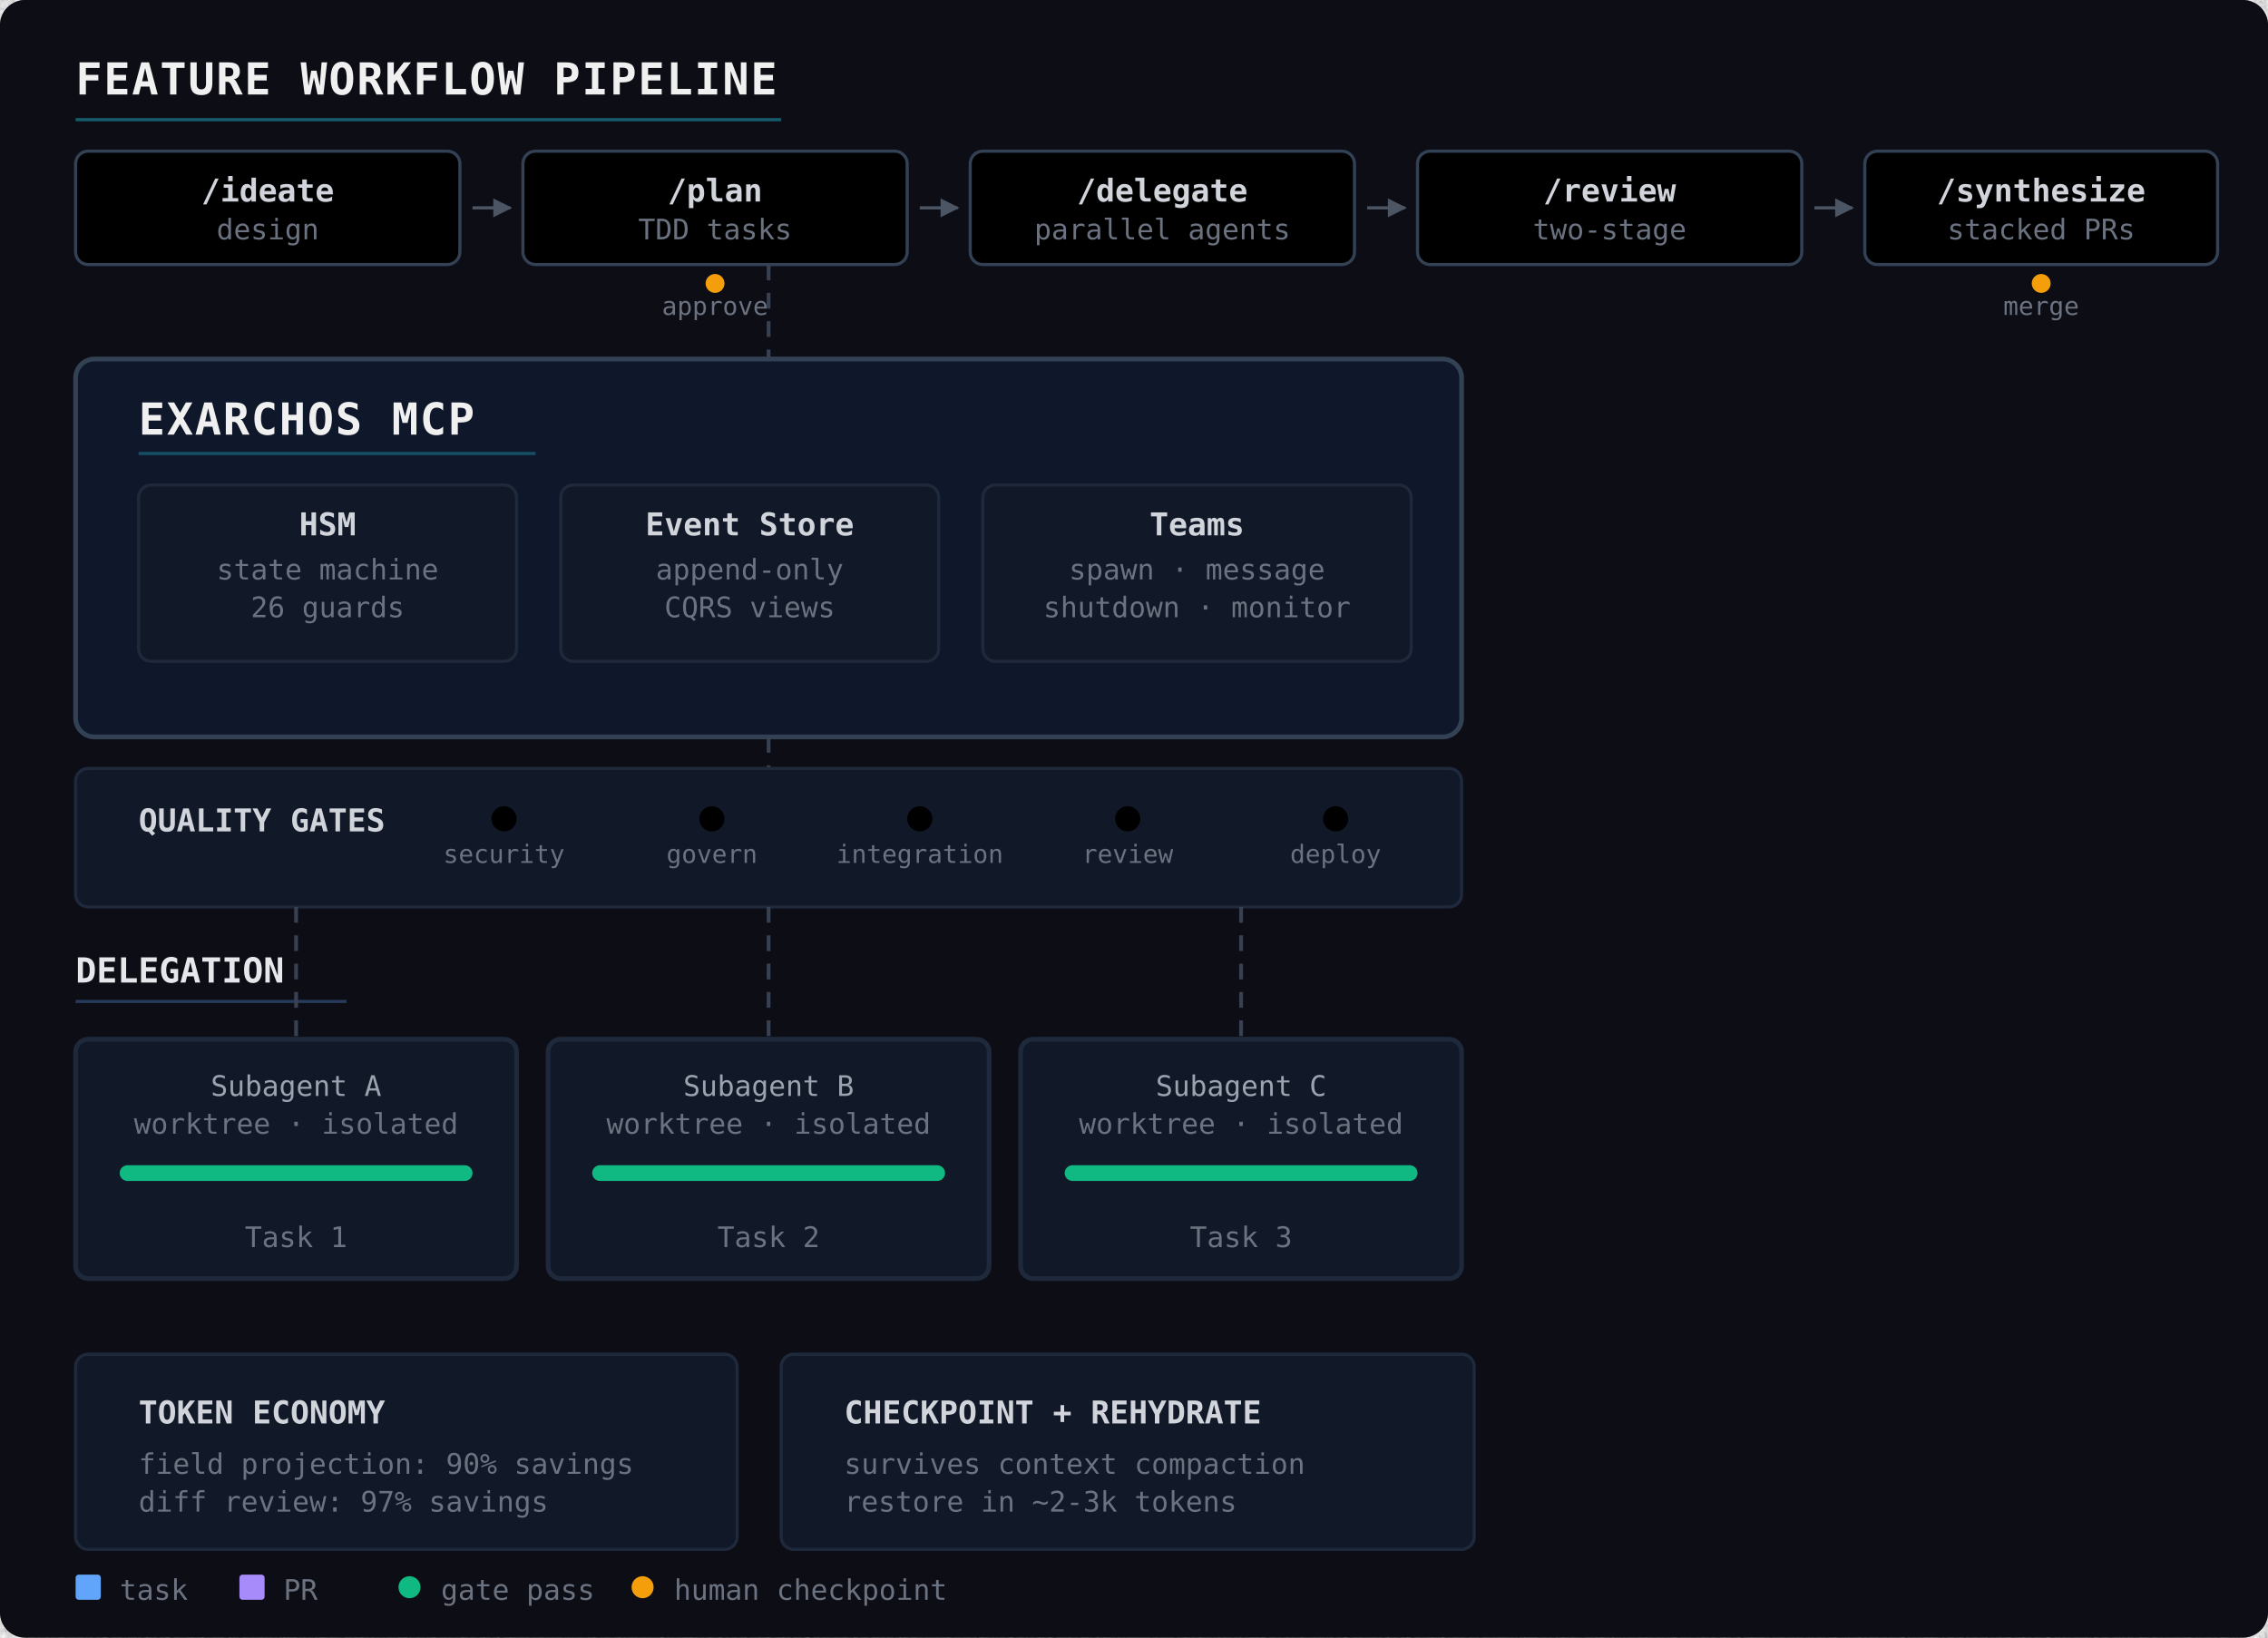
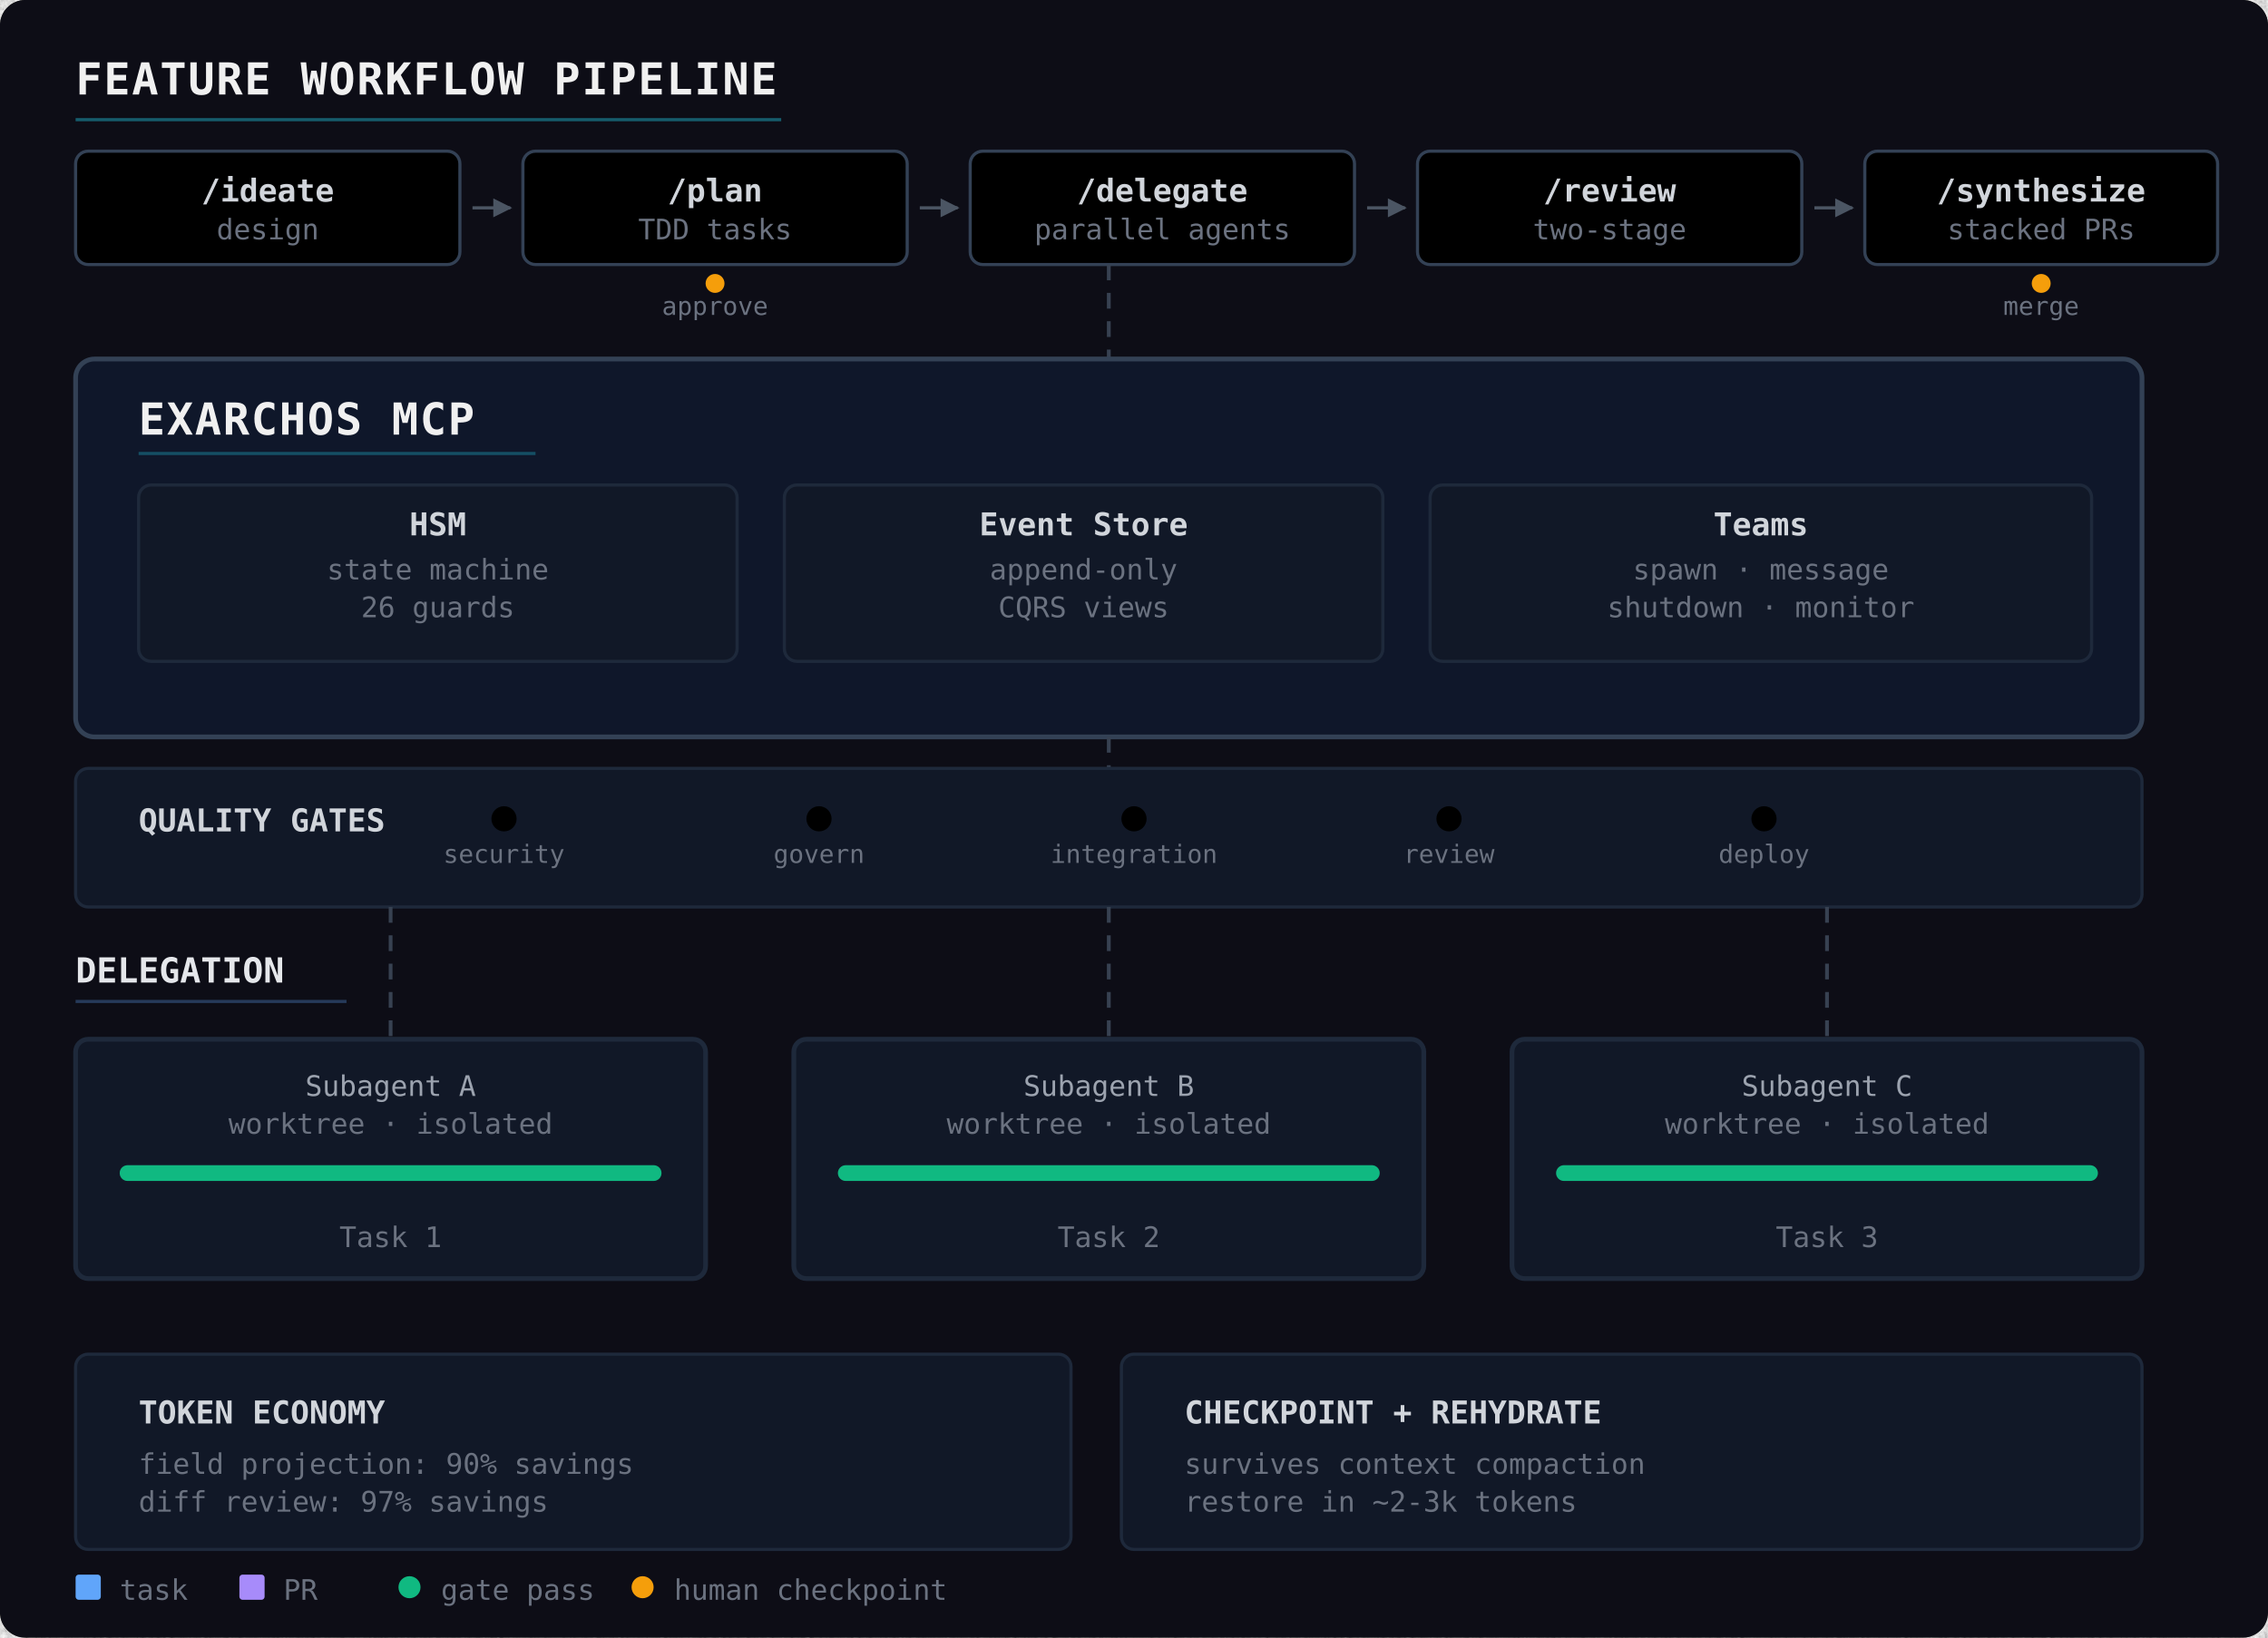
<svg xmlns="http://www.w3.org/2000/svg" viewBox="0 0 720 520" width="720">
  <defs>
    <filter id="grain">
      <feTurbulence type="fractalNoise" baseFrequency="0.65" numOctaves="3" stitchTiles="stitch" />
      <feColorMatrix type="saturate" values="0" />
      <feBlend in="SourceGraphic" mode="multiply" result="grain" />
      <feComponentTransfer>
        <feFuncA type="linear" slope="0.03" />
      </feComponentTransfer>
      <feBlend in="SourceGraphic" in2="grain" />
    </filter>
    <marker id="arr" viewBox="0 0 10 10" refX="9" refY="5" markerWidth="6" markerHeight="6" orient="auto-start-reverse">
      <path d="M 0 0 L 10 5 L 0 10 z" fill="#4b5563" />
    </marker>
  </defs>
  <style>
    text { font-family: 'JetBrains Mono', 'SF Mono', 'Cascadia Code', 'Menlo', 'Consolas', monospace }
    .h1 { fill: #f0f0f0; font-size: 14px; font-weight: 700; letter-spacing: 0.5px }
    .h2 { fill: #e5e7eb; font-size: 11px; font-weight: 600 }
    .h3 { fill: #d1d5db; font-size: 10px; font-weight: 600 }
    .sub { fill: #9ca3af; font-size: 9px }
    .dim { fill: #6b7280; font-size: 9px }
    .tiny { fill: #6b7280; font-size: 8px }
    .box { fill: #111827; stroke: #1e293b; stroke-width: 1.5 }
    .box-hi { fill: #0f172a; stroke: #334155; stroke-width: 1.5 }

    /* Flowing connections */
    @keyframes dash { to { stroke-dashoffset: -20 } }
    .conn { stroke: #374151; stroke-width: 1.2; stroke-dasharray: 5 4; fill: none; animation: dash 1s linear infinite }

    /* Pipeline phase highlight sweep */
    @keyframes sweep {
      0%,8%   { fill: #22d3ee; opacity: 0.9 }
      12%,100% { fill: #1e293b; opacity: 1 }
    }
    .ph1 { animation: sweep 16s ease-in-out infinite }
    .ph2 { animation: sweep 16s ease-in-out infinite; animation-delay: 2.5s }
    .ph3 { animation: sweep 16s ease-in-out infinite; animation-delay: 5s }
    .ph4 { animation: sweep 16s ease-in-out infinite; animation-delay: 7.5s }
    .ph5 { animation: sweep 16s ease-in-out infinite; animation-delay: 10s }

    /* Task dispatch pulses — travel from gates bar bottom (y=288) to worktree top (y=330) = 42px */
    @keyframes dispatch {
      0%,30%  { opacity: 0; transform: translate(0,0) }
      35%     { opacity: 1 }
      55%     { opacity: 1; transform: translate(0, 42px) }
      60%,100%{ opacity: 0 }
    }
    .task-pkt { animation: dispatch 16s ease-in-out infinite }

    /* PR return pulses — travel from worktree top (y=330) back up to gates bar bottom (y=288) = -42px */
    @keyframes pr-up {
      0%,60%  { opacity: 0; transform: translate(0,0) }
      65%     { opacity: 1 }
      80%     { opacity: 1; transform: translate(0, -42px) }
      85%,100%{ opacity: 0 }
    }
    .pr-pkt { animation: pr-up 16s ease-in-out infinite }

    /* Progress bar fill */
    @keyframes fill-bar { 0%,35% { transform: scaleX(0) } 58% { transform: scaleX(1) } 100% { transform: scaleX(1) } }
    .bar-fill { transform-box: fill-box; transform-origin: left center; animation: fill-bar 16s ease-in-out infinite }

    /* Gate pulse */
    @keyframes gate-pulse {
      0%,75%  { fill: #1e293b }
      80%     { fill: #10B981 }
      95%     { fill: #10B981 }
      100%    { fill: #1e293b }
    }
    .gate-dot { animation: gate-pulse 16s ease-in-out infinite }

    /* MCP glow */
    @keyframes mcp-glow {
      0%,85%  { stroke: #334155 }
      90%     { stroke: #22d3ee }
      97%     { stroke: #22d3ee }
      100%    { stroke: #334155 }
    }
    .mcp-border { animation: mcp-glow 16s ease-in-out infinite }

  </style>
  <rect width="720" height="520" fill="#0a0a14" rx="8" />
  <rect width="720" height="520" fill="#0a0a14" rx="8" filter="url(#grain)" />
  <text class="h1" x="24" y="30">FEATURE WORKFLOW PIPELINE</text>
  <line x1="24" y1="38" x2="248" y2="38" stroke="#22d3ee" stroke-width="1" opacity="0.4" />
  <g transform="translate(24, 48)">
    <rect class="ph1" x="0" y="0" width="122" height="36" rx="4" stroke="#334155" stroke-width="1" />
    <text class="h3" x="61" y="16" text-anchor="middle">/ideate</text>
    <text class="dim" x="61" y="28" text-anchor="middle">design</text>
    <path d="M 126 18 L 138 18" stroke="#4b5563" stroke-width="1" marker-end="url(#arr)" />
    <rect class="ph2" x="142" y="0" width="122" height="36" rx="4" stroke="#334155" stroke-width="1" />
    <text class="h3" x="203" y="16" text-anchor="middle">/plan</text>
    <text class="dim" x="203" y="28" text-anchor="middle">TDD tasks</text>
    <path d="M 268 18 L 280 18" stroke="#4b5563" stroke-width="1" marker-end="url(#arr)" />
    <rect class="ph3" x="284" y="0" width="122" height="36" rx="4" stroke="#334155" stroke-width="1" />
    <text class="h3" x="345" y="16" text-anchor="middle">/delegate</text>
    <text class="dim" x="345" y="28" text-anchor="middle">parallel agents</text>
    <path d="M 410 18 L 422 18" stroke="#4b5563" stroke-width="1" marker-end="url(#arr)" />
    <rect class="ph4" x="426" y="0" width="122" height="36" rx="4" stroke="#334155" stroke-width="1" />
    <text class="h3" x="487" y="16" text-anchor="middle">/review</text>
    <text class="dim" x="487" y="28" text-anchor="middle">two-stage</text>
    <path d="M 552 18 L 564 18" stroke="#4b5563" stroke-width="1" marker-end="url(#arr)" />
    <rect class="ph5" x="568" y="0" width="112" height="36" rx="4" stroke="#334155" stroke-width="1" />
    <text class="h3" x="624" y="16" text-anchor="middle">/synthesize</text>
    <text class="dim" x="624" y="28" text-anchor="middle">stacked PRs</text>
  </g>
  <g transform="translate(24, 48)">
    <circle cx="203" cy="42" r="3" fill="#f59e0b" />
    <text class="tiny" x="203" y="52" text-anchor="middle" fill="#f59e0b">approve</text>
    <circle cx="624" cy="42" r="3" fill="#f59e0b" />
    <text class="tiny" x="624" y="52" text-anchor="middle" fill="#f59e0b">merge</text>
  </g>
-   <line class="conn" x1="244" y1="84" x2="244" y2="114" />
-   <rect class="box-hi mcp-border" x="24" y="114" width="440" height="120" rx="6" />
+   <line class="conn" x1="352" y1="84" x2="352" y2="114" />
+   <rect class="box-hi mcp-border" x="24" y="114" width="656" height="120" rx="6" />
  <text class="h1" x="44" y="138">EXARCHOS MCP</text>
  <line x1="44" y1="144" x2="170" y2="144" stroke="#22d3ee" stroke-width="1" opacity="0.3" />
  <g transform="translate(44, 154)">
-     <rect x="0" y="0" width="120" height="56" rx="4" fill="#111827" stroke="#1e293b" stroke-width="1" />
-     <text class="h3" x="60" y="16" text-anchor="middle">HSM</text>
-     <text class="dim" x="60" y="30" text-anchor="middle">state machine</text>
-     <text class="dim" x="60" y="42" text-anchor="middle">26 guards</text>
-   </g>
-   <g transform="translate(178, 154)">
-     <rect x="0" y="0" width="120" height="56" rx="4" fill="#111827" stroke="#1e293b" stroke-width="1" />
-     <text class="h3" x="60" y="16" text-anchor="middle">Event Store</text>
-     <text class="dim" x="60" y="30" text-anchor="middle">append-only</text>
-     <text class="dim" x="60" y="42" text-anchor="middle">CQRS views</text>
-   </g>
-   <g transform="translate(312, 154)">
-     <rect x="0" y="0" width="136" height="56" rx="4" fill="#111827" stroke="#1e293b" stroke-width="1" />
-     <text class="h3" x="68" y="16" text-anchor="middle">Teams</text>
-     <text class="dim" x="68" y="30" text-anchor="middle">spawn · message</text>
-     <text class="dim" x="68" y="42" text-anchor="middle">shutdown · monitor</text>
-   </g>
-   <line class="conn" x1="244" y1="234" x2="244" y2="244" />
-   <rect x="24" y="244" width="440" height="44" rx="4" fill="#111827" stroke="#1e293b" stroke-width="1" />
+     <rect x="0" y="0" width="190" height="56" rx="4" fill="#111827" stroke="#1e293b" stroke-width="1" />
+     <text class="h3" x="95" y="16" text-anchor="middle">HSM</text>
+     <text class="dim" x="95" y="30" text-anchor="middle">state machine</text>
+     <text class="dim" x="95" y="42" text-anchor="middle">26 guards</text>
+   </g>
+   <g transform="translate(249, 154)">
+     <rect x="0" y="0" width="190" height="56" rx="4" fill="#111827" stroke="#1e293b" stroke-width="1" />
+     <text class="h3" x="95" y="16" text-anchor="middle">Event Store</text>
+     <text class="dim" x="95" y="30" text-anchor="middle">append-only</text>
+     <text class="dim" x="95" y="42" text-anchor="middle">CQRS views</text>
+   </g>
+   <g transform="translate(454, 154)">
+     <rect x="0" y="0" width="210" height="56" rx="4" fill="#111827" stroke="#1e293b" stroke-width="1" />
+     <text class="h3" x="105" y="16" text-anchor="middle">Teams</text>
+     <text class="dim" x="105" y="30" text-anchor="middle">spawn · message</text>
+     <text class="dim" x="105" y="42" text-anchor="middle">shutdown · monitor</text>
+   </g>
+   <line class="conn" x1="352" y1="234" x2="352" y2="244" />
+   <rect x="24" y="244" width="656" height="44" rx="4" fill="#111827" stroke="#1e293b" stroke-width="1" />
  <text class="h3" x="44" y="264" fill="#d1d5db">QUALITY GATES</text>
  <g transform="translate(160, 260)">
    <circle class="gate-dot" cx="0" cy="0" r="4" />
    <text class="tiny" x="0" y="14" text-anchor="middle">security</text>
-     <circle class="gate-dot" cx="66" cy="0" r="4" style="animation-delay:.4s" />
-     <text class="tiny" x="66" y="14" text-anchor="middle">govern</text>
-     <circle class="gate-dot" cx="132" cy="0" r="4" style="animation-delay:.8s" />
-     <text class="tiny" x="132" y="14" text-anchor="middle">integration</text>
-     <circle class="gate-dot" cx="198" cy="0" r="4" style="animation-delay:1.2s" />
-     <text class="tiny" x="198" y="14" text-anchor="middle">review</text>
-     <circle class="gate-dot" cx="264" cy="0" r="4" style="animation-delay:1.6s" />
-     <text class="tiny" x="264" y="14" text-anchor="middle">deploy</text>
+     <circle class="gate-dot" cx="100" cy="0" r="4" style="animation-delay:.4s" />
+     <text class="tiny" x="100" y="14" text-anchor="middle">govern</text>
+     <circle class="gate-dot" cx="200" cy="0" r="4" style="animation-delay:.8s" />
+     <text class="tiny" x="200" y="14" text-anchor="middle">integration</text>
+     <circle class="gate-dot" cx="300" cy="0" r="4" style="animation-delay:1.2s" />
+     <text class="tiny" x="300" y="14" text-anchor="middle">review</text>
+     <circle class="gate-dot" cx="400" cy="0" r="4" style="animation-delay:1.6s" />
+     <text class="tiny" x="400" y="14" text-anchor="middle">deploy</text>
  </g>
  <text class="h2" x="24" y="312">DELEGATION</text>
  <line x1="24" y1="318" x2="110" y2="318" stroke="#60a5fa" stroke-width="1" opacity="0.3" />
-   <line class="conn" x1="94" y1="288" x2="94" y2="330" />
-   <line class="conn" x1="244" y1="288" x2="244" y2="330" />
-   <line class="conn" x1="394" y1="288" x2="394" y2="330" />
-   <rect class="task-pkt" x="90" y="288" width="8" height="8" rx="1.5" fill="#60a5fa" opacity="0" />
-   <rect class="task-pkt" x="240" y="288" width="8" height="8" rx="1.5" fill="#60a5fa" opacity="0" style="animation-delay:1s" />
-   <rect class="task-pkt" x="390" y="288" width="8" height="8" rx="1.5" fill="#60a5fa" opacity="0" style="animation-delay:2s" />
-   <rect class="pr-pkt" x="90" y="330" width="8" height="8" rx="1.5" fill="#a78bfa" opacity="0" />
-   <rect class="pr-pkt" x="240" y="330" width="8" height="8" rx="1.5" fill="#a78bfa" opacity="0" style="animation-delay:1s" />
-   <rect class="pr-pkt" x="390" y="330" width="8" height="8" rx="1.5" fill="#a78bfa" opacity="0" style="animation-delay:2s" />
+   <line class="conn" x1="124" y1="288" x2="124" y2="330" />
+   <line class="conn" x1="352" y1="288" x2="352" y2="330" />
+   <line class="conn" x1="580" y1="288" x2="580" y2="330" />
+   <rect class="task-pkt" x="120" y="288" width="8" height="8" rx="1.5" fill="#60a5fa" opacity="0" />
+   <rect class="task-pkt" x="348" y="288" width="8" height="8" rx="1.5" fill="#60a5fa" opacity="0" style="animation-delay:1s" />
+   <rect class="task-pkt" x="576" y="288" width="8" height="8" rx="1.5" fill="#60a5fa" opacity="0" style="animation-delay:2s" />
+   <rect class="pr-pkt" x="120" y="330" width="8" height="8" rx="1.5" fill="#a78bfa" opacity="0" />
+   <rect class="pr-pkt" x="348" y="330" width="8" height="8" rx="1.5" fill="#a78bfa" opacity="0" style="animation-delay:1s" />
+   <rect class="pr-pkt" x="576" y="330" width="8" height="8" rx="1.5" fill="#a78bfa" opacity="0" style="animation-delay:2s" />
  <g>
-     <rect class="box" x="24" y="330" width="140" height="76" rx="4" />
-     <text class="sub" x="94" y="348" text-anchor="middle">Subagent A</text>
-     <text class="dim" x="94" y="360" text-anchor="middle">worktree · isolated</text>
-     <rect x="38" y="370" width="112" height="5" rx="2.5" fill="#1e293b" />
-     <rect class="bar-fill" x="38" y="370" width="112" height="5" rx="2.5" fill="#10B981" />
-     <text class="dim" x="94" y="396" text-anchor="middle">Task 1</text>
+     <rect class="box" x="24" y="330" width="200" height="76" rx="4" />
+     <text class="sub" x="124" y="348" text-anchor="middle">Subagent A</text>
+     <text class="dim" x="124" y="360" text-anchor="middle">worktree · isolated</text>
+     <rect x="38" y="370" width="172" height="5" rx="2.5" fill="#1e293b" />
+     <rect class="bar-fill" x="38" y="370" width="172" height="5" rx="2.5" fill="#10B981" />
+     <text class="dim" x="124" y="396" text-anchor="middle">Task 1</text>
  </g>
  <g>
-     <rect class="box" x="174" y="330" width="140" height="76" rx="4" />
-     <text class="sub" x="244" y="348" text-anchor="middle">Subagent B</text>
-     <text class="dim" x="244" y="360" text-anchor="middle">worktree · isolated</text>
-     <rect x="188" y="370" width="112" height="5" rx="2.5" fill="#1e293b" />
-     <rect class="bar-fill" x="188" y="370" width="112" height="5" rx="2.5" fill="#10B981" style="animation-delay:1.5s" />
-     <text class="dim" x="244" y="396" text-anchor="middle">Task 2</text>
+     <rect class="box" x="252" y="330" width="200" height="76" rx="4" />
+     <text class="sub" x="352" y="348" text-anchor="middle">Subagent B</text>
+     <text class="dim" x="352" y="360" text-anchor="middle">worktree · isolated</text>
+     <rect x="266" y="370" width="172" height="5" rx="2.5" fill="#1e293b" />
+     <rect class="bar-fill" x="266" y="370" width="172" height="5" rx="2.5" fill="#10B981" style="animation-delay:1.5s" />
+     <text class="dim" x="352" y="396" text-anchor="middle">Task 2</text>
  </g>
  <g>
-     <rect class="box" x="324" y="330" width="140" height="76" rx="4" />
-     <text class="sub" x="394" y="348" text-anchor="middle">Subagent C</text>
-     <text class="dim" x="394" y="360" text-anchor="middle">worktree · isolated</text>
-     <rect x="338" y="370" width="112" height="5" rx="2.5" fill="#1e293b" />
-     <rect class="bar-fill" x="338" y="370" width="112" height="5" rx="2.5" fill="#10B981" style="animation-delay:3s" />
-     <text class="dim" x="394" y="396" text-anchor="middle">Task 3</text>
-   </g>
-   <rect x="24" y="430" width="210" height="62" rx="4" fill="#111827" stroke="#1e293b" stroke-width="1" />
+     <rect class="box" x="480" y="330" width="200" height="76" rx="4" />
+     <text class="sub" x="580" y="348" text-anchor="middle">Subagent C</text>
+     <text class="dim" x="580" y="360" text-anchor="middle">worktree · isolated</text>
+     <rect x="494" y="370" width="172" height="5" rx="2.5" fill="#1e293b" />
+     <rect class="bar-fill" x="494" y="370" width="172" height="5" rx="2.5" fill="#10B981" style="animation-delay:3s" />
+     <text class="dim" x="580" y="396" text-anchor="middle">Task 3</text>
+   </g>
+   <rect x="24" y="430" width="316" height="62" rx="4" fill="#111827" stroke="#1e293b" stroke-width="1" />
  <text class="h3" x="44" y="452">TOKEN ECONOMY</text>
  <text class="dim" x="44" y="468">field projection: 90% savings</text>
  <text class="dim" x="44" y="480">diff review: 97% savings</text>
-   <rect x="248" y="430" width="220" height="62" rx="4" fill="#111827" stroke="#1e293b" stroke-width="1" />
-   <text class="h3" x="268" y="452">CHECKPOINT + REHYDRATE</text>
-   <text class="dim" x="268" y="468">survives context compaction</text>
-   <text class="dim" x="268" y="480">restore in ~2-3k tokens</text>
+   <rect x="356" y="430" width="324" height="62" rx="4" fill="#111827" stroke="#1e293b" stroke-width="1" />
+   <text class="h3" x="376" y="452">CHECKPOINT + REHYDRATE</text>
+   <text class="dim" x="376" y="468">survives context compaction</text>
+   <text class="dim" x="376" y="480">restore in ~2-3k tokens</text>
  <g transform="translate(24, 500)">
    <rect x="0" y="0" width="8" height="8" rx="1" fill="#60a5fa" />
    <text class="dim" x="14" y="8">task</text>
    <rect x="52" y="0" width="8" height="8" rx="1" fill="#a78bfa" />
    <text class="dim" x="66" y="8">PR</text>
    <circle cx="106" cy="4" r="3.5" fill="#10B981" />
    <text class="dim" x="116" y="8">gate pass</text>
    <circle cx="180" cy="4" r="3.5" fill="#f59e0b" />
    <text class="dim" x="190" y="8">human checkpoint</text>
  </g>
</svg>
